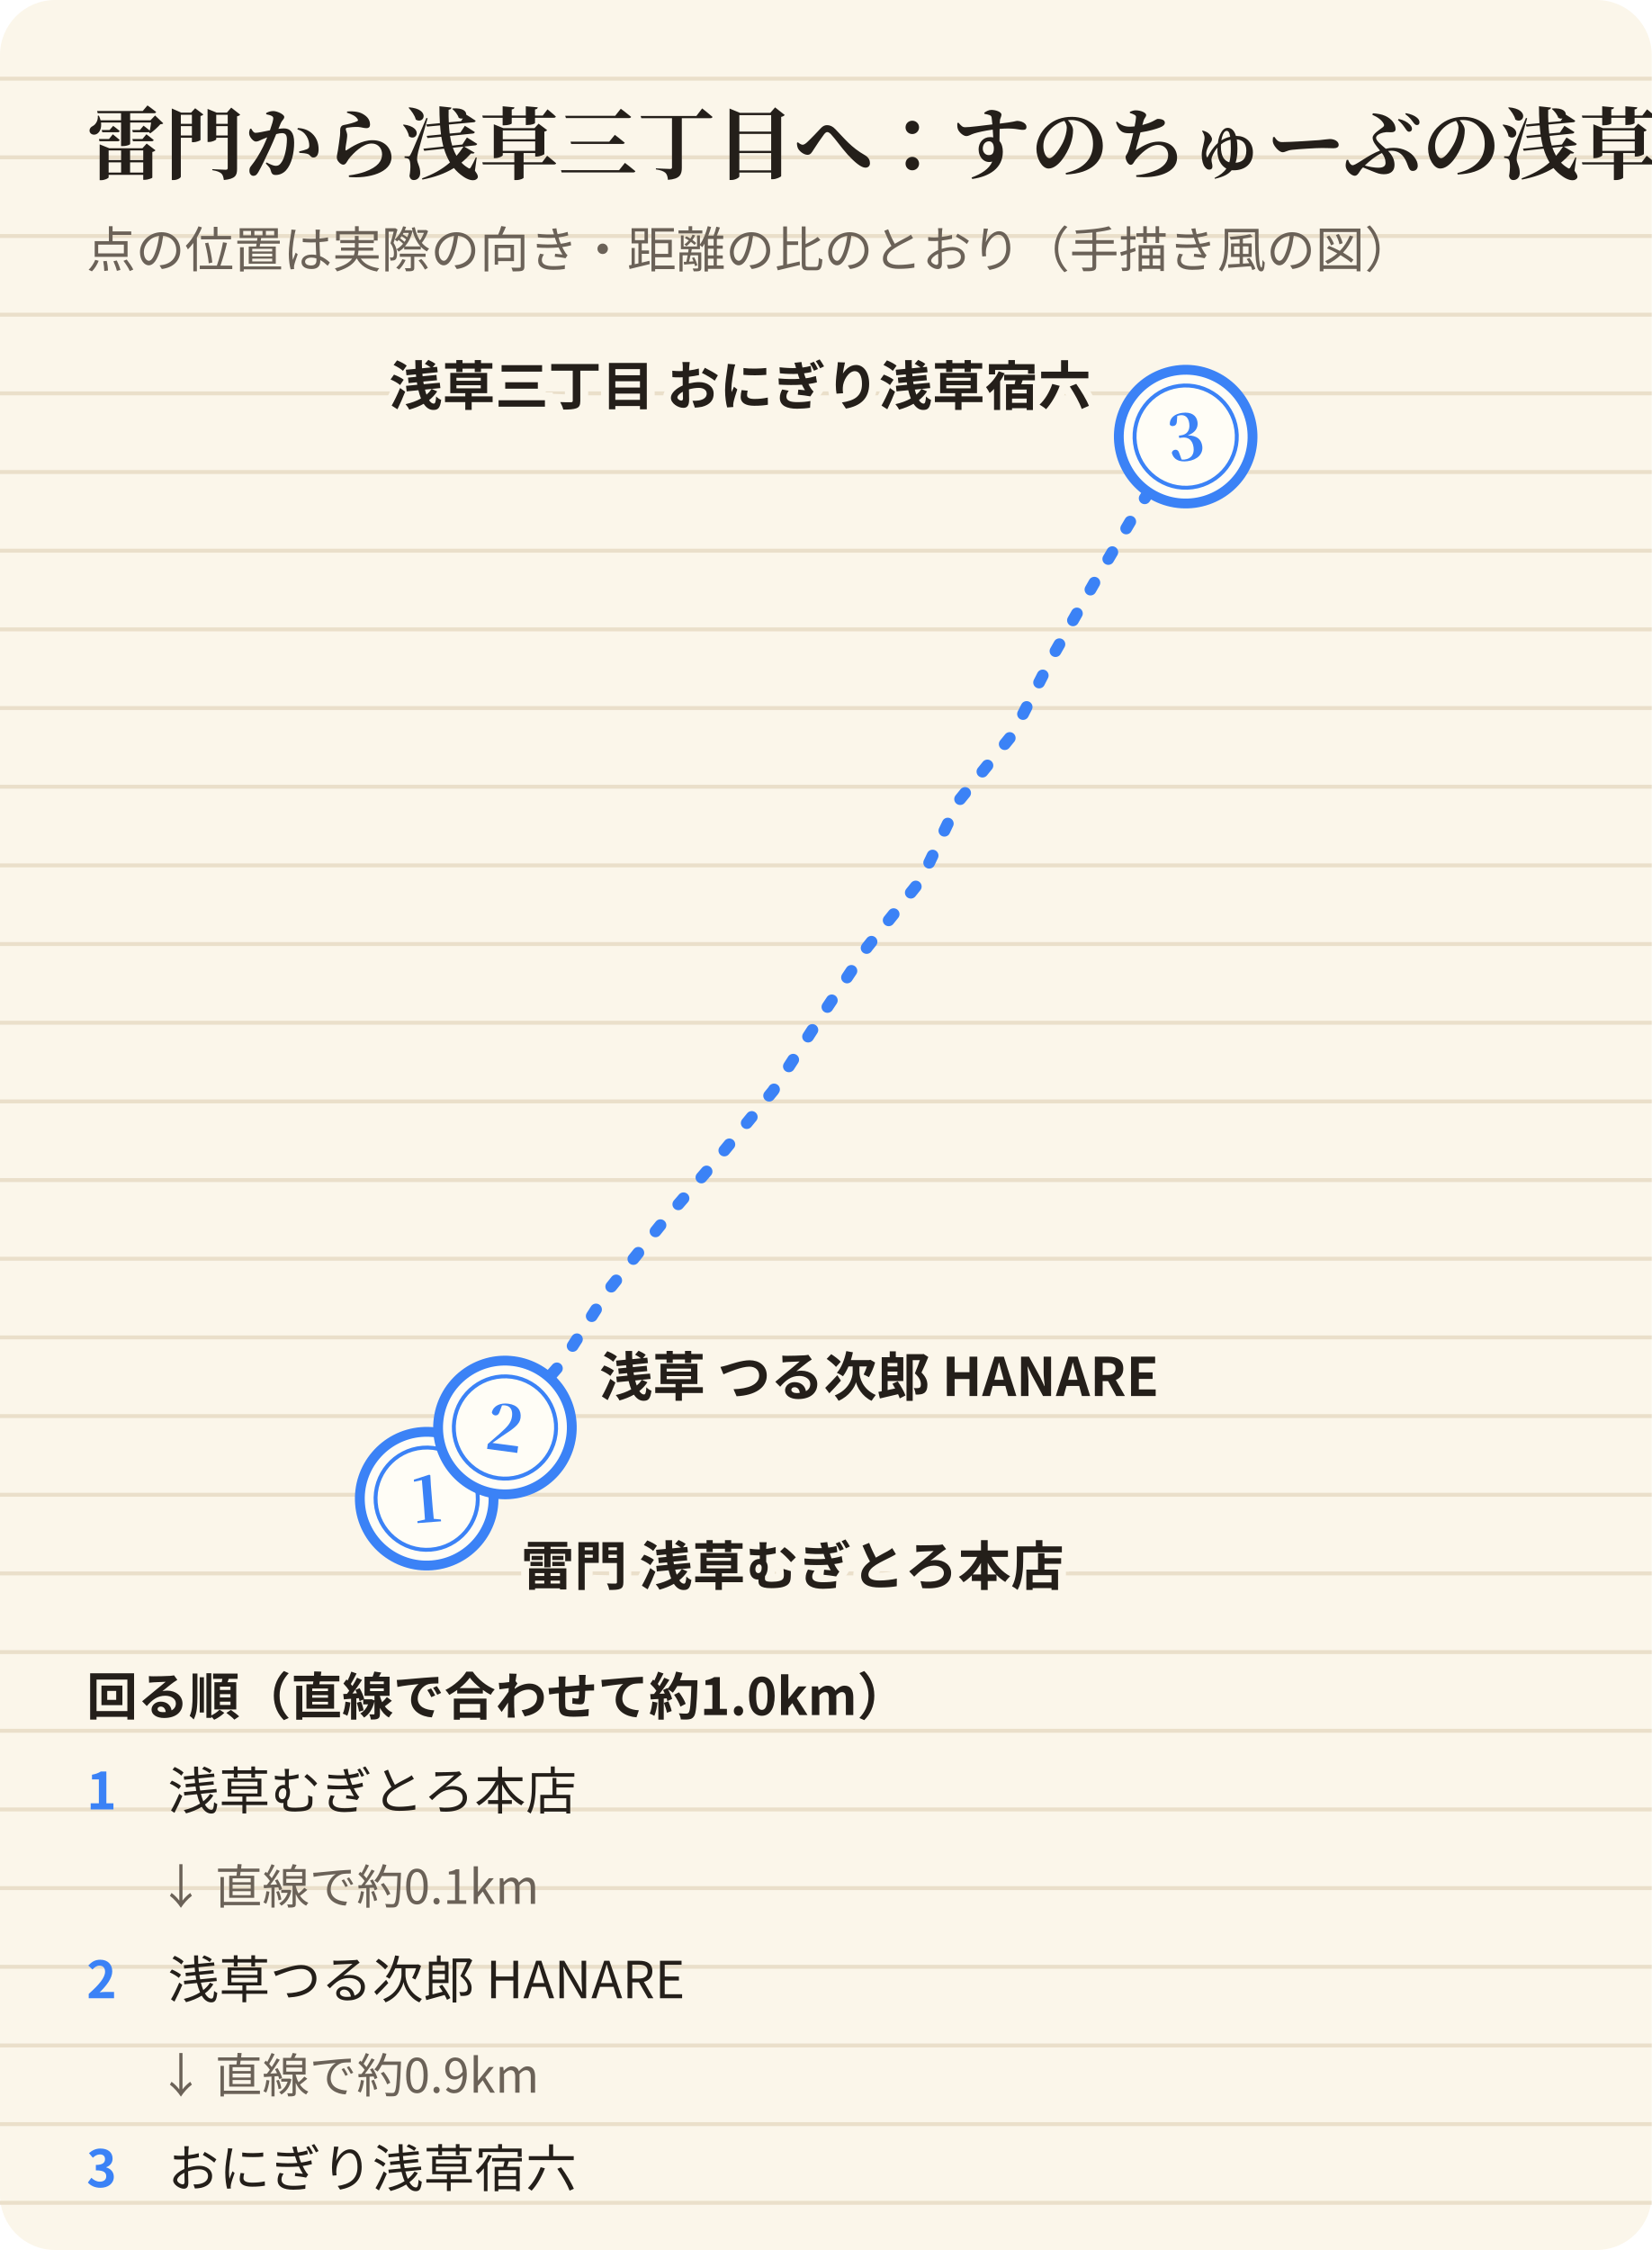
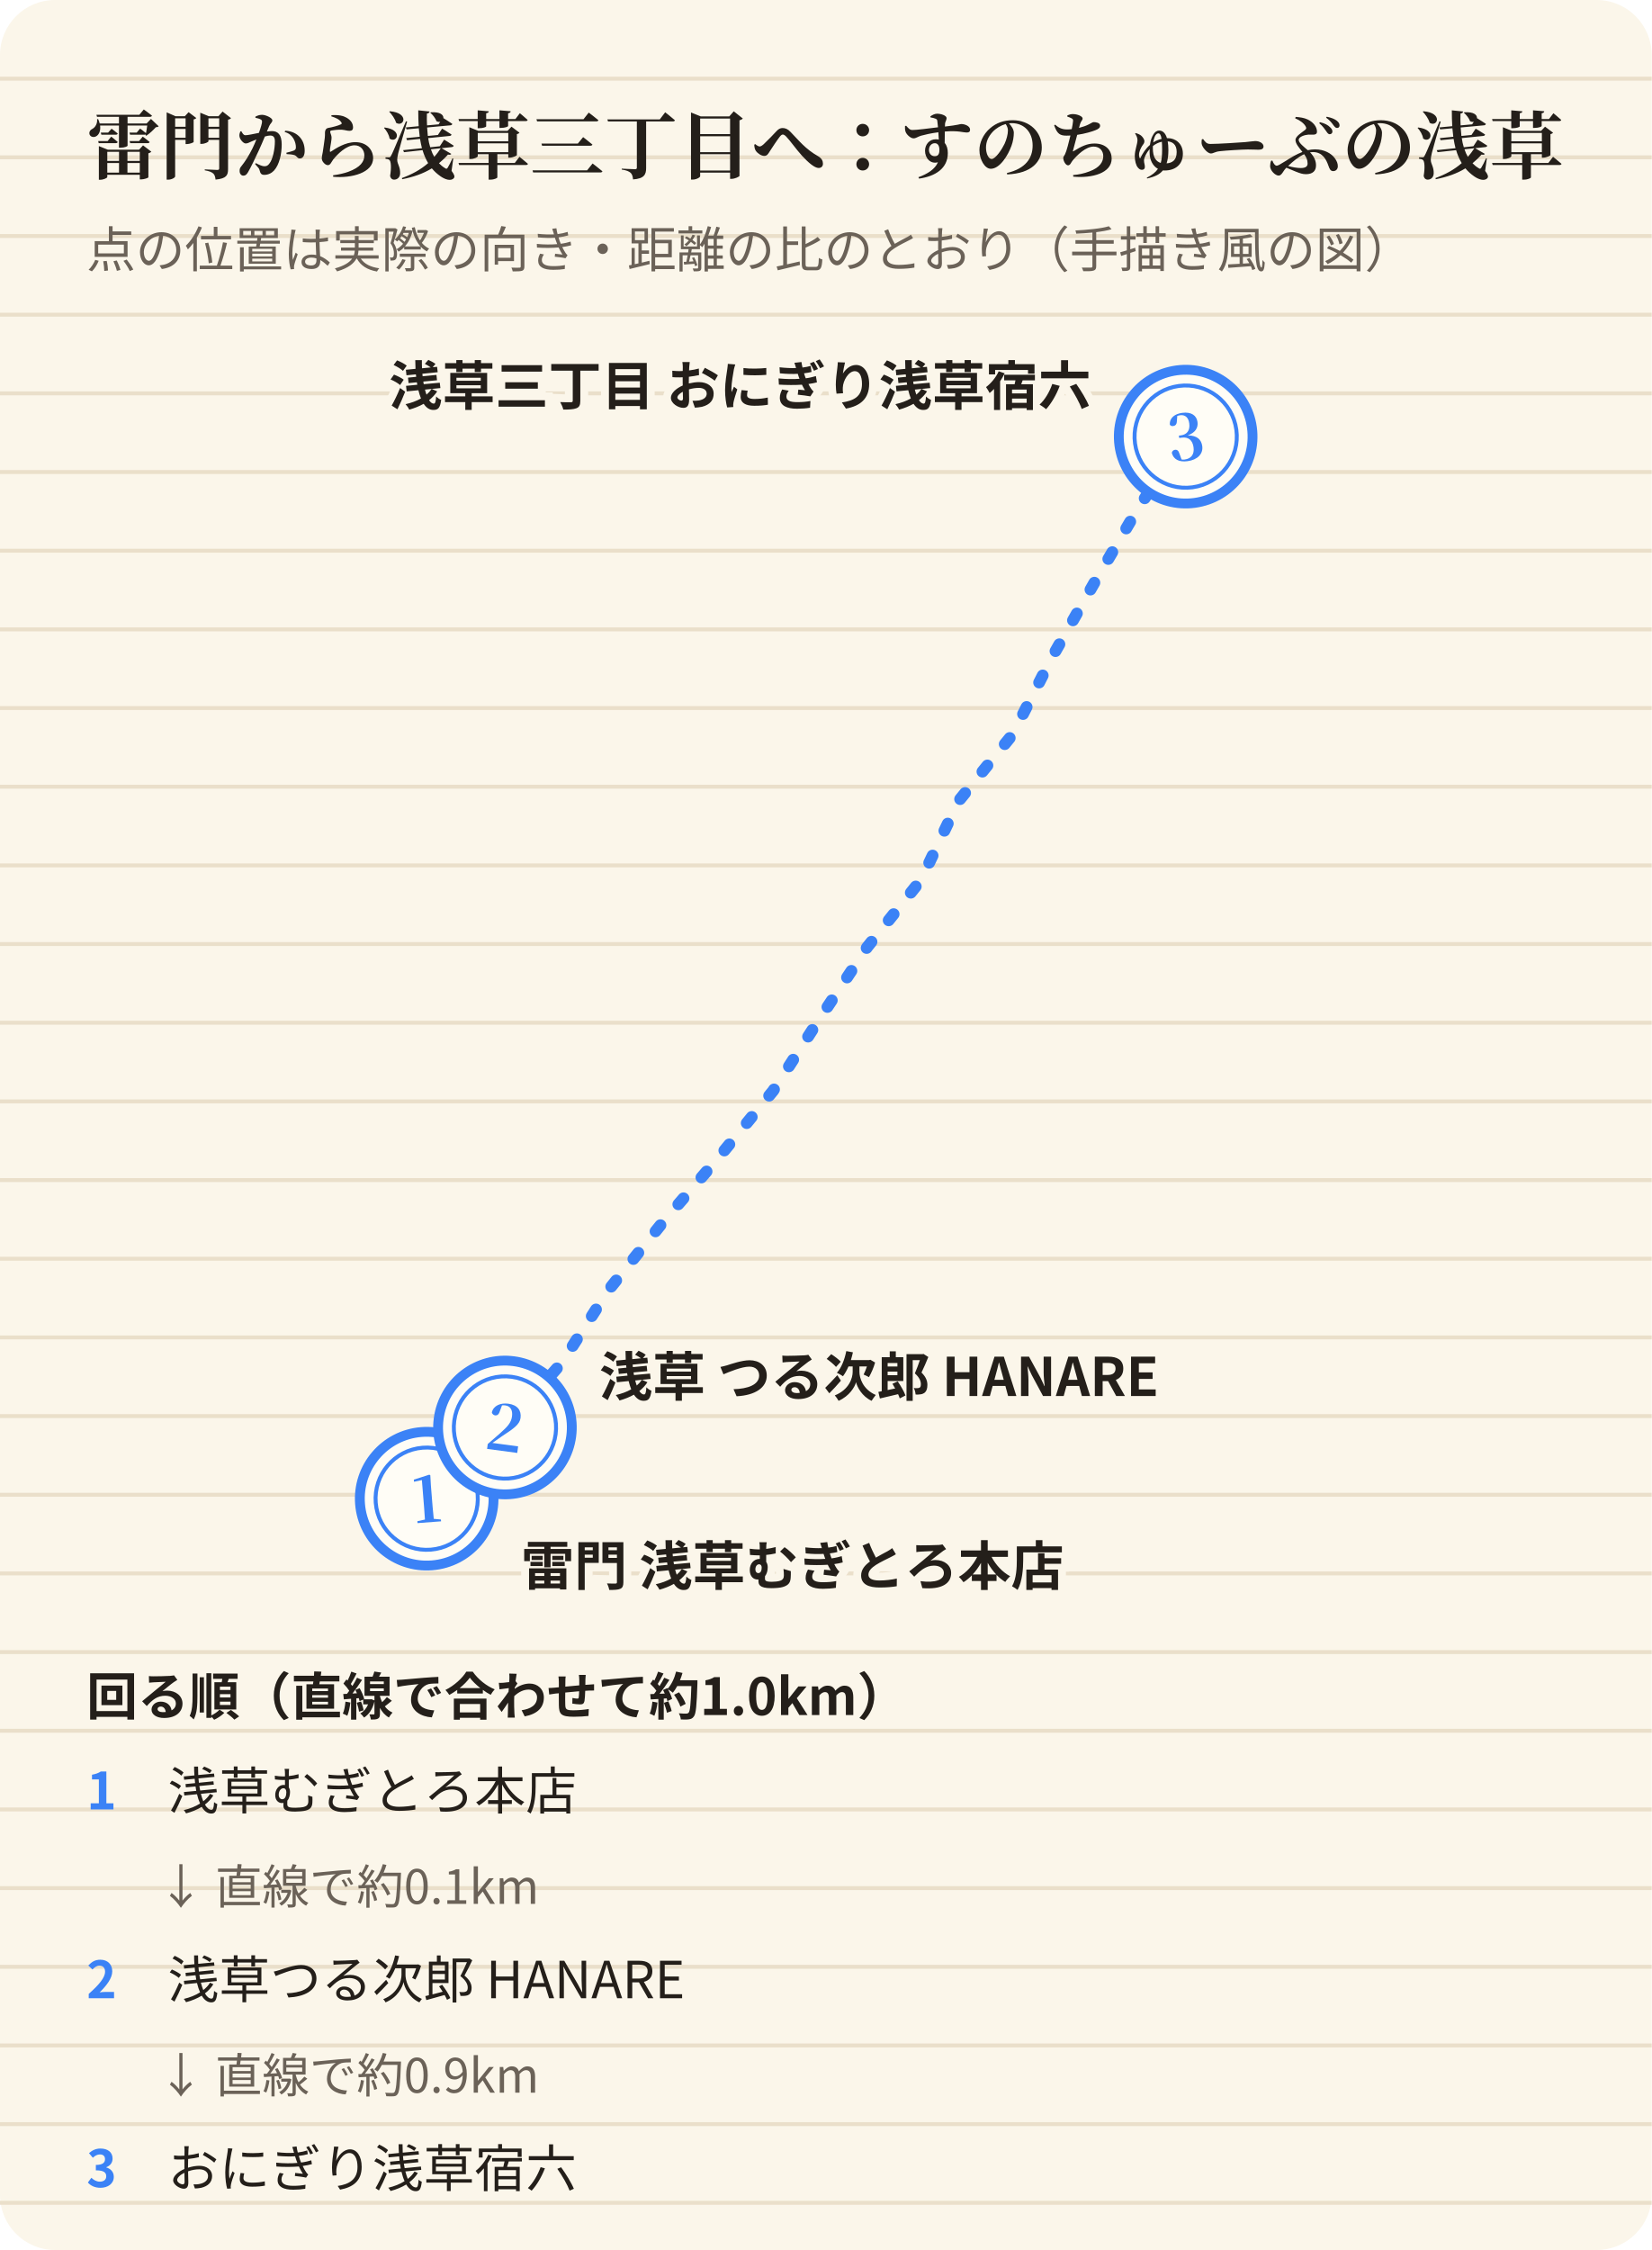
<svg xmlns="http://www.w3.org/2000/svg" viewBox="0 0 420 572" width="420" height="572" font-family="'Hiragino Sans','Noto Sans CJK JP','Noto Sans JP',sans-serif">
  <rect width="420" height="572" rx="14" fill="#fbf6ea" />
  <g stroke="#eadfca" stroke-width="1">
    <line x1="0" y1="20" x2="420" y2="20" />
    <line x1="0" y1="40" x2="420" y2="40" />
    <line x1="0" y1="60" x2="420" y2="60" />
    <line x1="0" y1="80" x2="420" y2="80" />
    <line x1="0" y1="100" x2="420" y2="100" />
    <line x1="0" y1="120" x2="420" y2="120" />
    <line x1="0" y1="140" x2="420" y2="140" />
    <line x1="0" y1="160" x2="420" y2="160" />
    <line x1="0" y1="180" x2="420" y2="180" />
    <line x1="0" y1="200" x2="420" y2="200" />
    <line x1="0" y1="220" x2="420" y2="220" />
    <line x1="0" y1="240" x2="420" y2="240" />
    <line x1="0" y1="260" x2="420" y2="260" />
    <line x1="0" y1="280" x2="420" y2="280" />
    <line x1="0" y1="300" x2="420" y2="300" />
    <line x1="0" y1="320" x2="420" y2="320" />
    <line x1="0" y1="340" x2="420" y2="340" />
    <line x1="0" y1="360" x2="420" y2="360" />
    <line x1="0" y1="380" x2="420" y2="380" />
    <line x1="0" y1="400" x2="420" y2="400" />
    <line x1="0" y1="420" x2="420" y2="420" />
    <line x1="0" y1="440" x2="420" y2="440" />
    <line x1="0" y1="460" x2="420" y2="460" />
    <line x1="0" y1="480" x2="420" y2="480" />
    <line x1="0" y1="500" x2="420" y2="500" />
    <line x1="0" y1="520" x2="420" y2="520" />
    <line x1="0" y1="540" x2="420" y2="540" />
    <line x1="0" y1="560" x2="420" y2="560" />
  </g>
-   <text x="22" y="44" font-size="20" font-weight="800" fill="#241F1A" font-family="'Hiragino Mincho ProN','Noto Serif CJK JP','Noto Serif JP',serif">雷門から浅草三丁目へ：すのちゅーぶの浅草</text>
+   <text x="22" y="44" font-size="18.8" font-weight="800" fill="#241F1A" font-family="'Hiragino Mincho ProN','Noto Serif CJK JP','Noto Serif JP',serif">雷門から浅草三丁目へ：すのちゅーぶの浅草</text>
  <text x="22" y="68" font-size="12.5" fill="#6B6258">点の位置は実際の向き・距離の比のとおり（手描き風の図）</text>
  <path d="M108.5,381.0 L110.6,380.4 L112.7,379.8 L116.1,380.7 L117.0,378.9 L120.0,379.3 L121.4,378.0 L122.3,376.1 L124.5,375.8 L124.6,373.0 L126.3,372.0 L126.2,369.0 L126.7,366.8 L127.9,365.2 L128.4,362.9" fill="none" stroke="#3b82f6" stroke-width="3" stroke-dasharray="2 7" stroke-linecap="round" />
  <path d="M128.4,362.9 L142.9,346.4 L154.7,328.0 L168.4,310.9 L182.7,294.3 L196.6,277.3 L208.4,259.0 L220.5,240.8 L234.2,223.7 L243.7,203.7 L257.5,186.7 L267.5,167.1 L278.3,148.1 L289.4,129.2 L301.5,111.0" fill="none" stroke="#3b82f6" stroke-width="3" stroke-dasharray="2 7" stroke-linecap="round" />
  <g transform="translate(108.5,381.0) rotate(-4.6)">
    <circle r="17" fill="#fffdf6" stroke="#3b82f6" stroke-width="2.5" />
    <circle r="13" fill="none" stroke="#3b82f6" stroke-width="1" />
    <text y="6" text-anchor="middle" font-size="16" font-weight="800" fill="#3b82f6" font-family="'Hiragino Mincho ProN','Noto Serif CJK JP','Noto Serif JP',serif">1</text>
  </g>
  <g transform="translate(128.4,362.9) rotate(7.6)">
    <circle r="17" fill="#fffdf6" stroke="#3b82f6" stroke-width="2.5" />
    <circle r="13" fill="none" stroke="#3b82f6" stroke-width="1" />
    <text y="6" text-anchor="middle" font-size="16" font-weight="800" fill="#3b82f6" font-family="'Hiragino Mincho ProN','Noto Serif CJK JP','Noto Serif JP',serif">2</text>
  </g>
  <g transform="translate(301.5,111.0) rotate(-7.7)">
    <circle r="17" fill="#fffdf6" stroke="#3b82f6" stroke-width="2.5" />
    <circle r="13" fill="none" stroke="#3b82f6" stroke-width="1" />
    <text y="6" text-anchor="middle" font-size="16" font-weight="800" fill="#3b82f6" font-family="'Hiragino Mincho ProN','Noto Serif CJK JP','Noto Serif JP',serif">3</text>
  </g>
  <text x="132.5" y="403.0" font-size="13.5" font-weight="700" text-anchor="start" fill="#241F1A" stroke="#fbf6ea" stroke-width="4" paint-order="stroke">雷門 浅草むぎとろ本店</text>
  <text x="152.4" y="354.9" font-size="13.5" font-weight="700" text-anchor="start" fill="#241F1A" stroke="#fbf6ea" stroke-width="4" paint-order="stroke">浅草 つる次郎 HANARE</text>
  <text x="277.5" y="103.0" font-size="13.5" font-weight="700" text-anchor="end" fill="#241F1A" stroke="#fbf6ea" stroke-width="4" paint-order="stroke">浅草三丁目 おにぎり浅草宿六</text>
  <text x="22" y="436" font-size="13" font-weight="800" fill="#241F1A">回る順（直線で合わせて約1.0km）</text>
  <text x="22" y="460" font-size="13" fill="#241F1A">
    <tspan font-weight="800" fill="#3b82f6">1</tspan>　浅草むぎとろ本店</text>
  <text x="40" y="484" font-size="12" fill="#6B6258">↓ 直線で約0.1km</text>
  <text x="22" y="508" font-size="13" fill="#241F1A">
    <tspan font-weight="800" fill="#3b82f6">2</tspan>　浅草つる次郎 HANARE</text>
  <text x="40" y="532" font-size="12" fill="#6B6258">↓ 直線で約0.9km</text>
  <text x="22" y="556" font-size="13" fill="#241F1A">
    <tspan font-weight="800" fill="#3b82f6">3</tspan>　おにぎり浅草宿六</text>
</svg>
